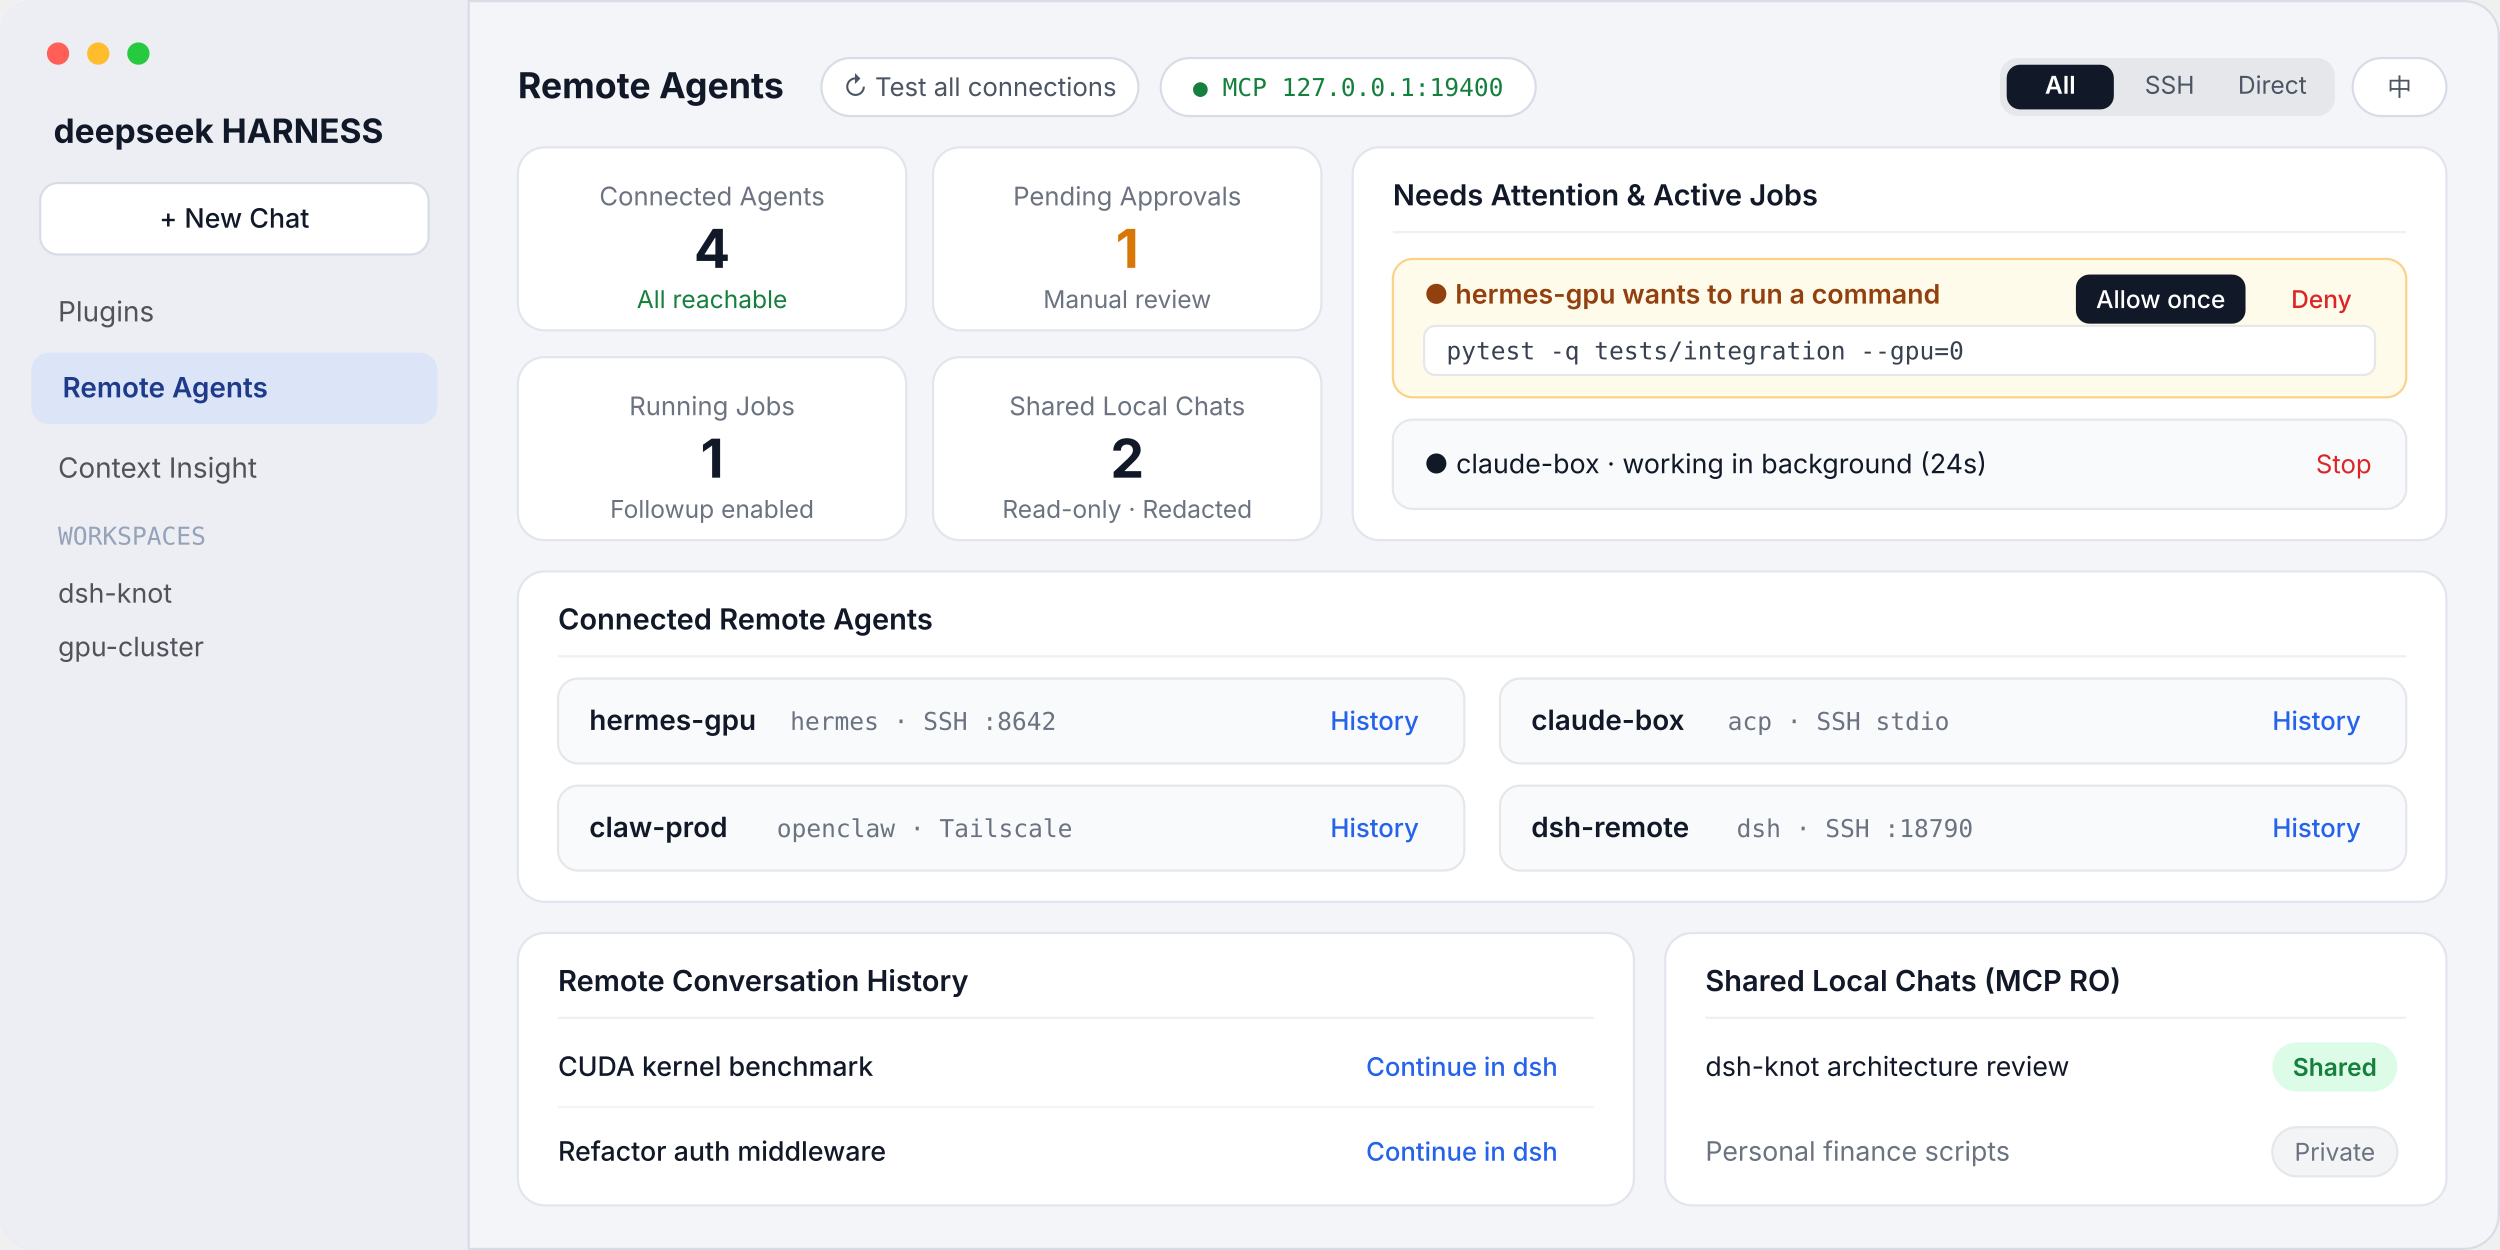
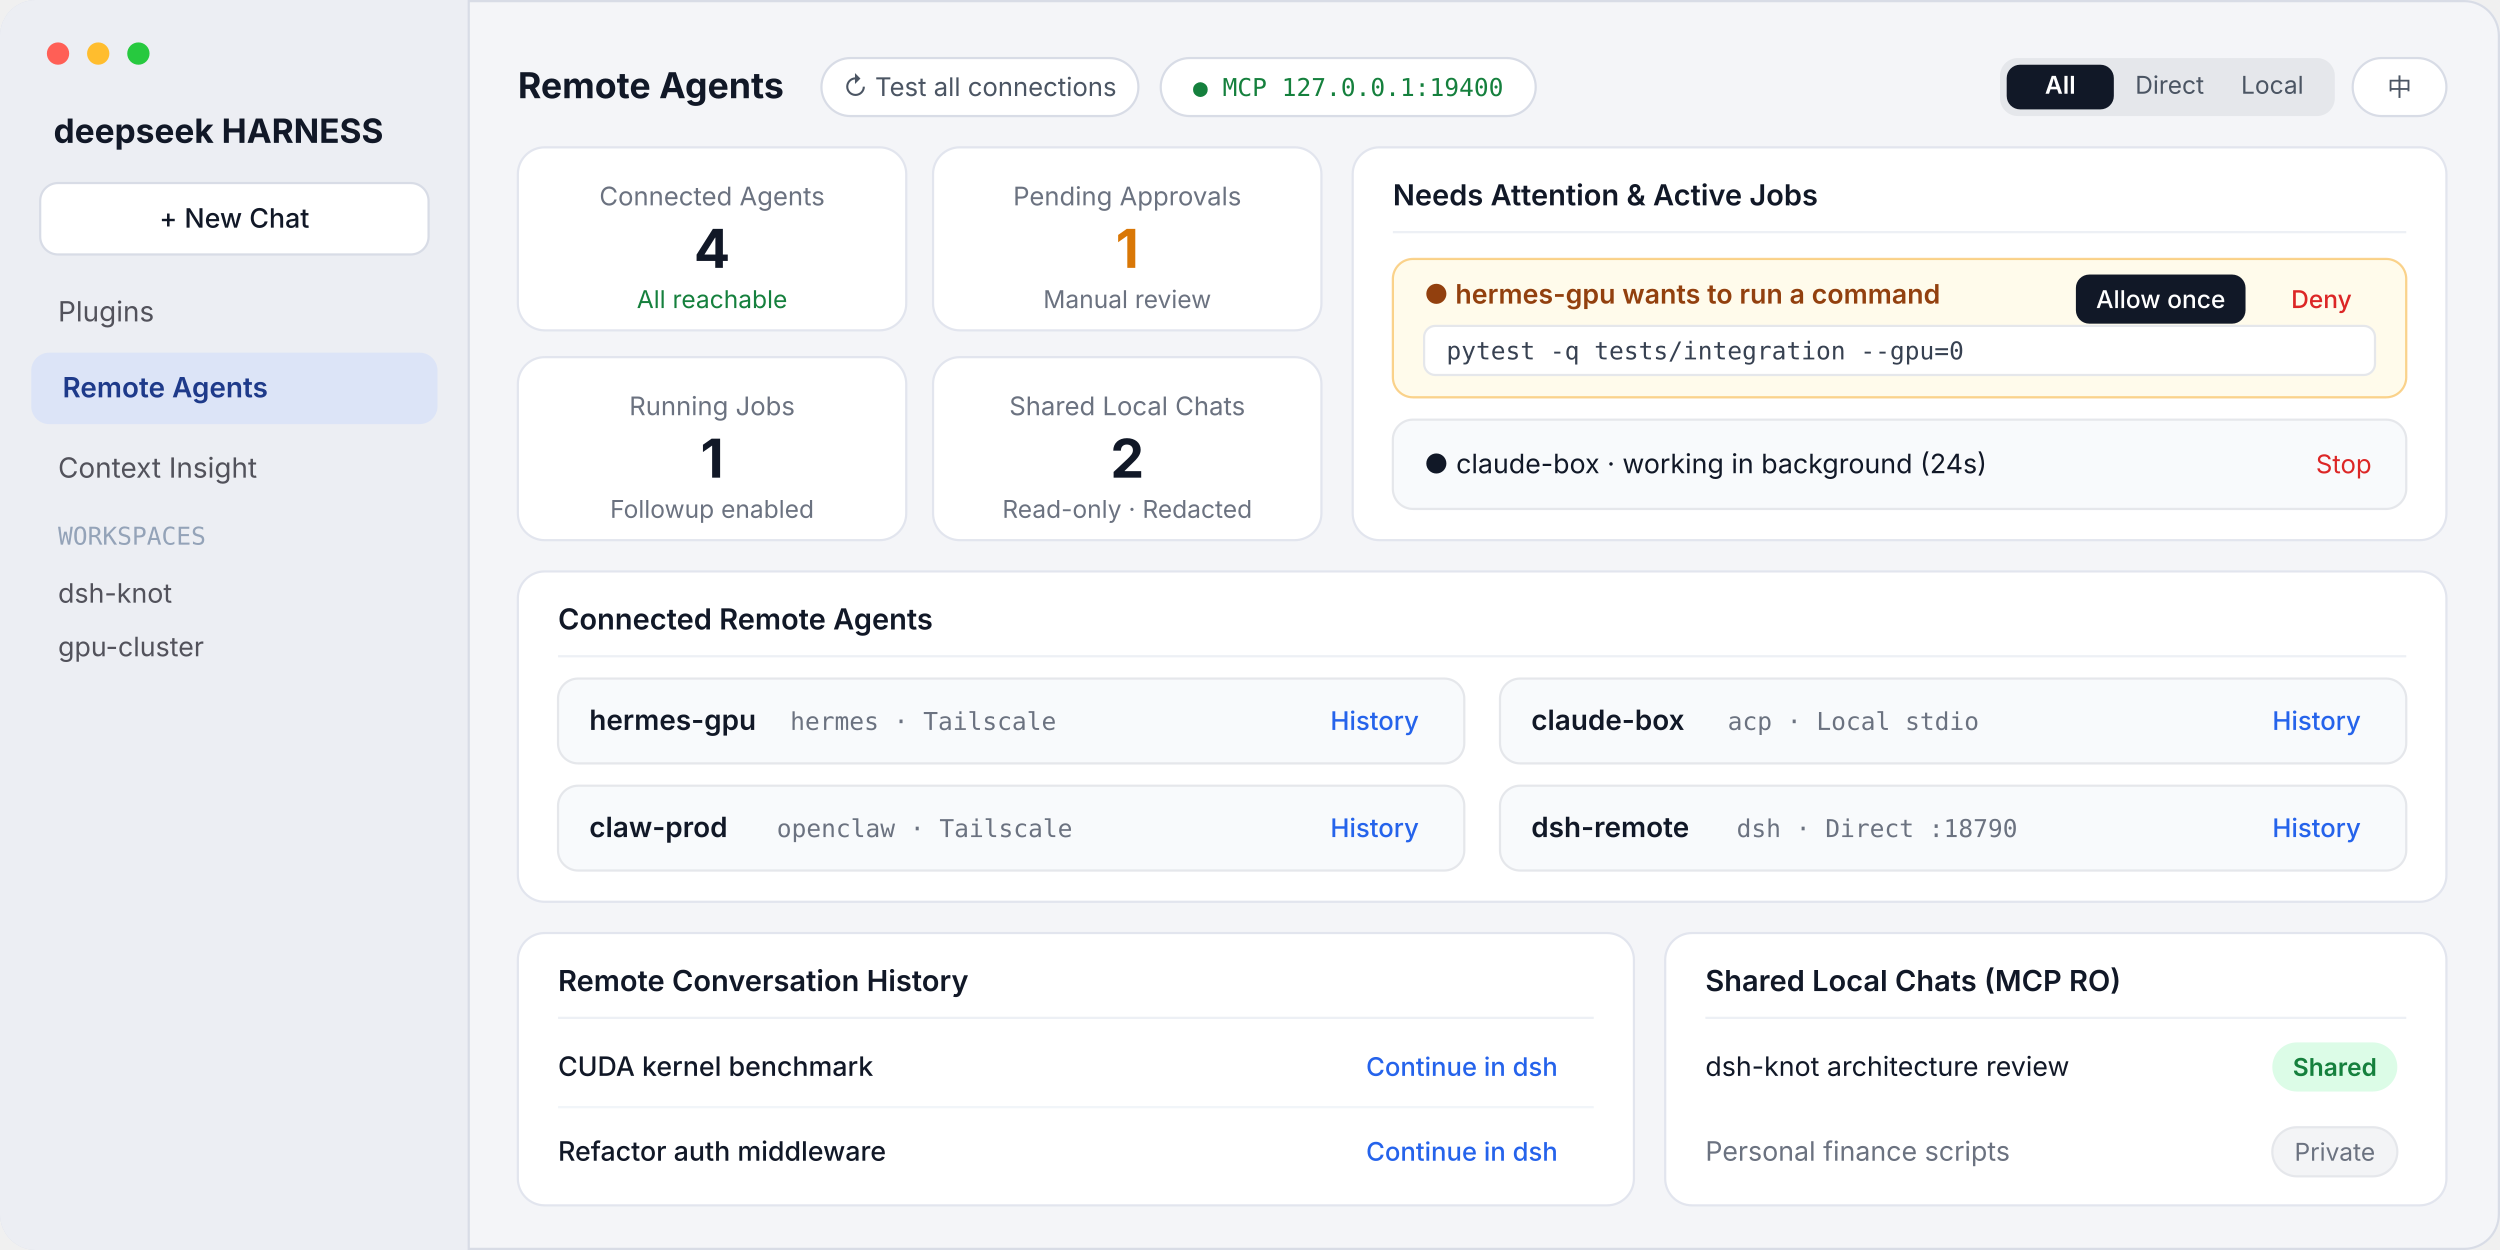
<svg xmlns="http://www.w3.org/2000/svg" viewBox="0 0 1120 560" width="1120" height="560" role="img" aria-label="DSH Knot Web UI preview">
  <rect width="1120" height="560" rx="16" fill="#F4F5F8" />
  <rect x="0.5" y="0.5" width="1119" height="559" rx="15.5" fill="none" stroke="#D8DCE6" />
  <rect x="0" y="0" width="210" height="560" rx="16" fill="#ECEEF3" />
  <rect x="194" y="0" width="16" height="560" fill="#ECEEF3" />
  <line x1="210" y1="0" x2="210" y2="560" stroke="#D8DCE6" />
  <circle cx="26" cy="24" r="5" fill="#FF5F56" />
  <circle cx="44" cy="24" r="5" fill="#FFBD2E" />
  <circle cx="62" cy="24" r="5" fill="#27C93F" />
  <text x="24" y="64" fill="#111827" font-family="-apple-system, BlinkMacSystemFont, 'Segoe UI', Inter, sans-serif" font-size="15" font-weight="700">deepseek HARNESS</text>
  <rect x="18" y="82" width="174" height="32" rx="8" fill="#FFFFFF" stroke="#D8DCE6" />
  <text x="105" y="102" text-anchor="middle" fill="#111827" font-family="-apple-system, sans-serif" font-size="12" font-weight="500">+ New Chat</text>
  <text x="26" y="144" fill="#52525B" font-family="-apple-system, sans-serif" font-size="12.5">Plugins</text>
  <rect x="14" y="158" width="182" height="32" rx="8" fill="#DCE4F7" />
  <text x="28" y="178" fill="#1E3A8A" font-family="-apple-system, sans-serif" font-size="12.5" font-weight="600">Remote Agents</text>
  <text x="26" y="214" fill="#52525B" font-family="-apple-system, sans-serif" font-size="12.5">Context Insight</text>
  <text x="26" y="244" fill="#94A3B8" font-family="ui-monospace, monospace" font-size="11">WORKSPACES</text>
  <text x="26" y="270" fill="#52525B" font-family="-apple-system, sans-serif" font-size="12">dsh-knot</text>
  <text x="26" y="294" fill="#52525B" font-family="-apple-system, sans-serif" font-size="12">gpu-cluster</text>
  <g transform="translate(232, 22)" font-family="-apple-system, BlinkMacSystemFont, 'Segoe UI', Inter, sans-serif">
    <text x="0" y="22" fill="#111827" font-size="16" font-weight="700">Remote Agents</text>
    <rect x="136" y="4" width="142" height="26" rx="13" fill="#FFFFFF" stroke="#D8DCE6" />
    <text x="207" y="21" text-anchor="middle" fill="#4B5563" font-size="11.5">↻ Test all connections</text>
    <rect x="288" y="4" width="168" height="26" rx="13" fill="#FFFFFF" stroke="#D8DCE6" />
    <text x="372" y="21" text-anchor="middle" fill="#15803D" font-family="ui-monospace, monospace" font-size="11">● MCP 127.0.0.1:19400</text>
    <rect x="664" y="4" width="150" height="26" rx="8" fill="#E5E7EB" />
    <rect x="667" y="7" width="48" height="20" rx="6" fill="#111827" />
    <text x="691" y="20" text-anchor="middle" fill="#FFFFFF" font-size="11" font-weight="600">All</text>
-     <text x="740" y="20" text-anchor="middle" fill="#4B5563" font-size="11">SSH</text>
-     <text x="786" y="20" text-anchor="middle" fill="#4B5563" font-size="11">Direct</text>
+     <text x="740" y="20" text-anchor="middle" fill="#4B5563" font-size="11">Direct</text>
+     <text x="786" y="20" text-anchor="middle" fill="#4B5563" font-size="11">Local</text>
    <rect x="822" y="4" width="42" height="26" rx="13" fill="#FFFFFF" stroke="#D8DCE6" />
    <text x="843" y="21" text-anchor="middle" fill="#4B5563" font-family="ui-monospace, monospace" font-size="11">中</text>
    <g transform="translate(0, 44)">
      <rect x="0" y="0" width="174" height="82" rx="12" fill="#FFFFFF" stroke="#E2E5EE" />
      <text x="87" y="26" text-anchor="middle" fill="#6B7280" font-size="11.5">Connected Agents</text>
      <text x="87" y="54" text-anchor="middle" fill="#111827" font-size="24" font-weight="700">4</text>
      <text x="87" y="72" text-anchor="middle" fill="#15803D" font-size="11">All reachable</text>
      <rect x="186" y="0" width="174" height="82" rx="12" fill="#FFFFFF" stroke="#E2E5EE" />
      <text x="273" y="26" text-anchor="middle" fill="#6B7280" font-size="11.5">Pending Approvals</text>
      <text x="273" y="54" text-anchor="middle" fill="#D97706" font-size="24" font-weight="700">1</text>
      <text x="273" y="72" text-anchor="middle" fill="#6B7280" font-size="11">Manual review</text>
      <rect x="0" y="94" width="174" height="82" rx="12" fill="#FFFFFF" stroke="#E2E5EE" />
      <text x="87" y="120" text-anchor="middle" fill="#6B7280" font-size="11.5">Running Jobs</text>
      <text x="87" y="148" text-anchor="middle" fill="#111827" font-size="24" font-weight="700">1</text>
      <text x="87" y="166" text-anchor="middle" fill="#6B7280" font-size="11">Followup enabled</text>
      <rect x="186" y="94" width="174" height="82" rx="12" fill="#FFFFFF" stroke="#E2E5EE" />
      <text x="273" y="120" text-anchor="middle" fill="#6B7280" font-size="11.5">Shared Local Chats</text>
      <text x="273" y="148" text-anchor="middle" fill="#111827" font-size="24" font-weight="700">2</text>
      <text x="273" y="166" text-anchor="middle" fill="#6B7280" font-size="11">Read-only · Redacted</text>
      <rect x="374" y="0" width="490" height="176" rx="12" fill="#FFFFFF" stroke="#E2E5EE" />
      <text x="392" y="26" fill="#111827" font-size="13" font-weight="600">Needs Attention &amp; Active Jobs</text>
      <line x1="392" y1="38" x2="846" y2="38" stroke="#EDF0F5" />
      <rect x="392" y="50" width="454" height="62" rx="9" fill="#FFFBEB" stroke="#F59E0B" stroke-opacity="0.45" />
      <text x="406" y="70" fill="#92400E" font-size="12" font-weight="600">● hermes-gpu wants to run a command</text>
      <rect x="698" y="57" width="76" height="22" rx="6" fill="#111827" />
      <text x="736" y="72" text-anchor="middle" fill="#FFFFFF" font-size="11" font-weight="500">Allow once</text>
      <text x="808" y="72" text-anchor="middle" fill="#DC2626" font-size="11" font-weight="500">Deny</text>
      <rect x="406" y="80" width="426" height="22" rx="5" fill="#FFFFFF" stroke="#E5E7EB" />
      <text x="416" y="95" fill="#374151" font-family="ui-monospace, monospace" font-size="11">pytest -q tests/integration --gpu=0</text>
      <rect x="392" y="122" width="454" height="40" rx="9" fill="#F8FAFC" stroke="#E5E7EB" />
      <text x="406" y="146" fill="#111827" font-size="12">● claude-box · working in background (24s)</text>
      <text x="818" y="146" text-anchor="middle" fill="#DC2626" font-size="11.5">Stop</text>
    </g>
    <g transform="translate(0, 234)">
      <rect x="0" y="0" width="864" height="148" rx="12" fill="#FFFFFF" stroke="#E2E5EE" />
      <text x="18" y="26" fill="#111827" font-size="13" font-weight="600">Connected Remote Agents</text>
      <line x1="18" y1="38" x2="846" y2="38" stroke="#EDF0F5" />
      <rect x="18" y="48" width="406" height="38" rx="9" fill="#F8FAFC" stroke="#E5E7EB" />
      <text x="32" y="71" fill="#111827" font-size="12.5" font-weight="600">hermes-gpu</text>
-       <text x="122" y="71" fill="#6B7280" font-family="ui-monospace, monospace" font-size="11">hermes · SSH :8642</text>
+       <text x="122" y="71" fill="#6B7280" font-family="ui-monospace, monospace" font-size="11">hermes · Tailscale</text>
      <text x="364" y="71" fill="#2563EB" font-size="11.5" font-weight="500">History</text>
      <rect x="440" y="48" width="406" height="38" rx="9" fill="#F8FAFC" stroke="#E5E7EB" />
      <text x="454" y="71" fill="#111827" font-size="12.5" font-weight="600">claude-box</text>
-       <text x="542" y="71" fill="#6B7280" font-family="ui-monospace, monospace" font-size="11">acp · SSH stdio</text>
+       <text x="542" y="71" fill="#6B7280" font-family="ui-monospace, monospace" font-size="11">acp · Local stdio</text>
      <text x="786" y="71" fill="#2563EB" font-size="11.5" font-weight="500">History</text>
      <rect x="18" y="96" width="406" height="38" rx="9" fill="#F8FAFC" stroke="#E5E7EB" />
      <text x="32" y="119" fill="#111827" font-size="12.5" font-weight="600">claw-prod</text>
      <text x="116" y="119" fill="#6B7280" font-family="ui-monospace, monospace" font-size="11">openclaw · Tailscale</text>
      <text x="364" y="119" fill="#2563EB" font-size="11.5" font-weight="500">History</text>
      <rect x="440" y="96" width="406" height="38" rx="9" fill="#F8FAFC" stroke="#E5E7EB" />
      <text x="454" y="119" fill="#111827" font-size="12.5" font-weight="600">dsh-remote</text>
-       <text x="546" y="119" fill="#6B7280" font-family="ui-monospace, monospace" font-size="11">dsh · SSH :18790</text>
+       <text x="546" y="119" fill="#6B7280" font-family="ui-monospace, monospace" font-size="11">dsh · Direct :18790</text>
      <text x="786" y="119" fill="#2563EB" font-size="11.5" font-weight="500">History</text>
    </g>
    <g transform="translate(0, 396)">
      <rect x="0" y="0" width="500" height="122" rx="12" fill="#FFFFFF" stroke="#E2E5EE" />
      <text x="18" y="26" fill="#111827" font-size="13" font-weight="600">Remote Conversation History</text>
      <line x1="18" y1="38" x2="482" y2="38" stroke="#EDF0F5" />
      <text x="18" y="64" fill="#111827" font-size="12" font-weight="500">CUDA kernel benchmark</text>
      <text x="380" y="64" fill="#2563EB" font-size="11.5" font-weight="500">Continue in dsh</text>
      <line x1="18" y1="78" x2="482" y2="78" stroke="#F1F5F9" />
      <text x="18" y="102" fill="#111827" font-size="12" font-weight="500">Refactor auth middleware</text>
      <text x="380" y="102" fill="#2563EB" font-size="11.5" font-weight="500">Continue in dsh</text>
      <rect x="514" y="0" width="350" height="122" rx="12" fill="#FFFFFF" stroke="#E2E5EE" />
      <text x="532" y="26" fill="#111827" font-size="13" font-weight="600">Shared Local Chats (MCP RO)</text>
      <line x1="532" y1="38" x2="846" y2="38" stroke="#EDF0F5" />
      <text x="532" y="64" fill="#111827" font-size="12">dsh-knot architecture review</text>
      <rect x="786" y="49" width="56" height="22" rx="11" fill="#DCFCE7" />
      <text x="814" y="64" text-anchor="middle" fill="#15803D" font-size="11" font-weight="600">Shared</text>
      <text x="532" y="102" fill="#6B7280" font-size="12">Personal finance scripts</text>
      <rect x="786" y="87" width="56" height="22" rx="11" fill="#F3F4F6" stroke="#E5E7EB" />
      <text x="814" y="102" text-anchor="middle" fill="#6B7280" font-size="11">Private</text>
    </g>
  </g>
</svg>
